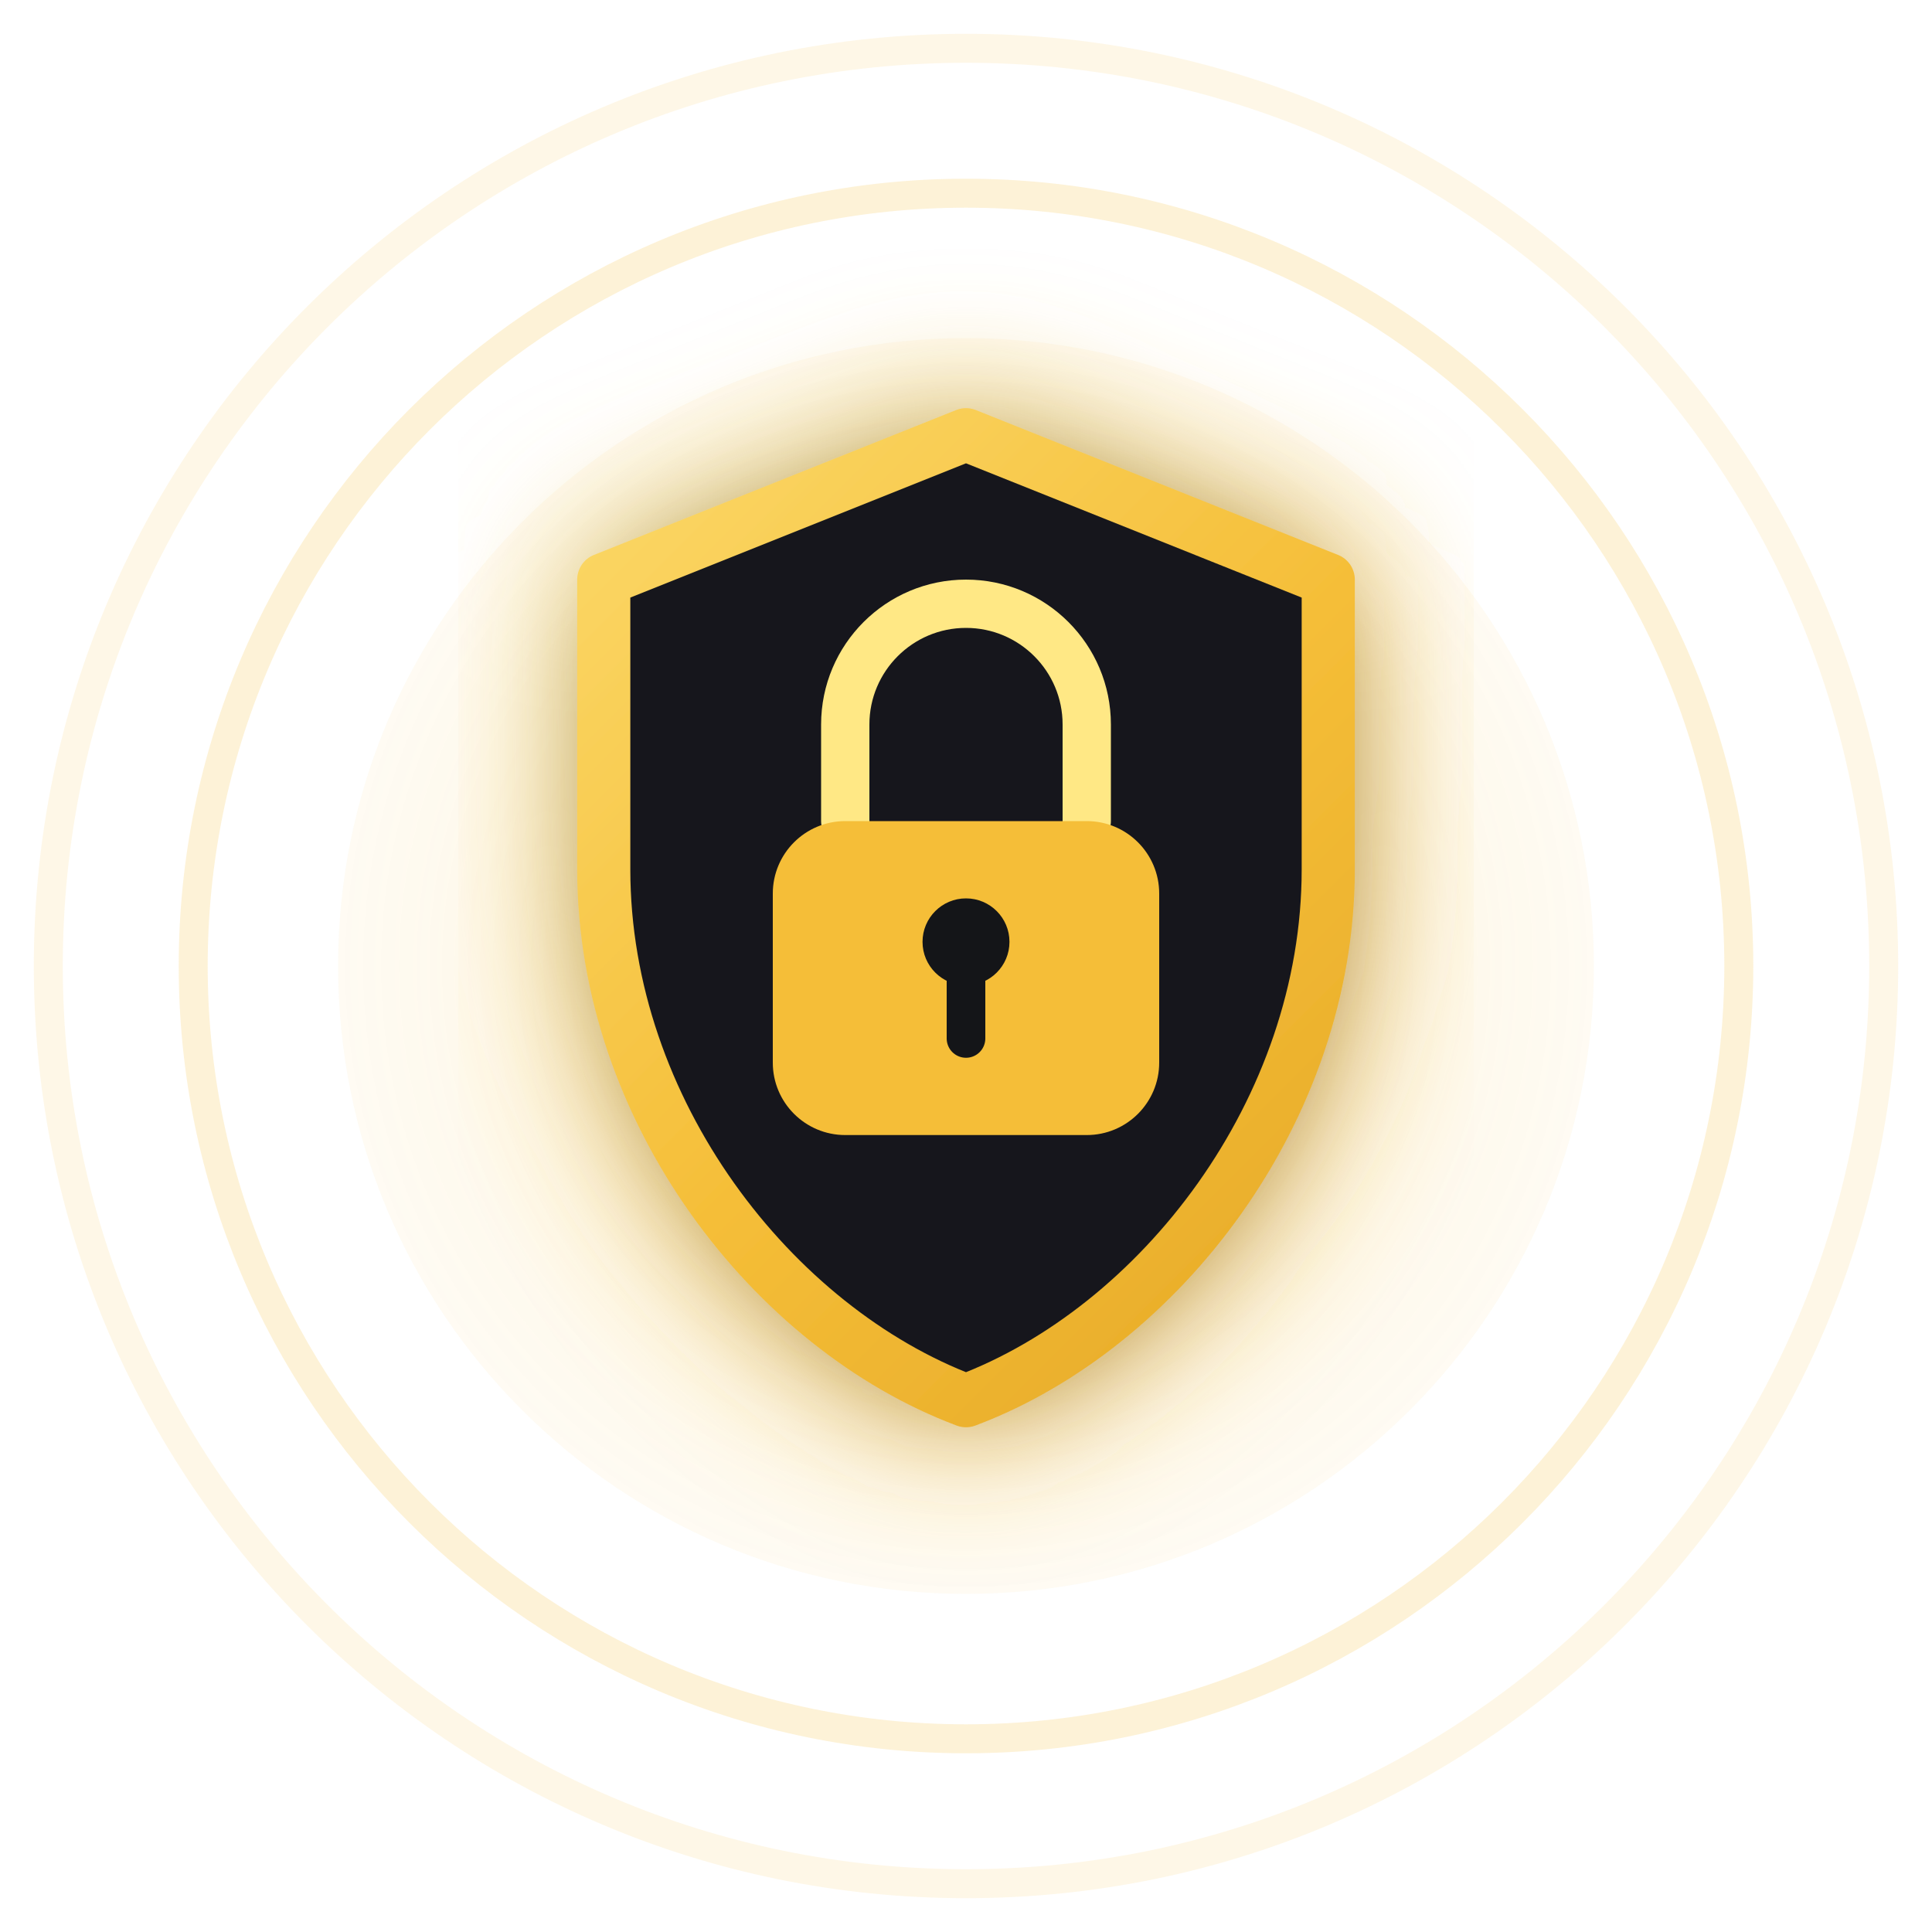
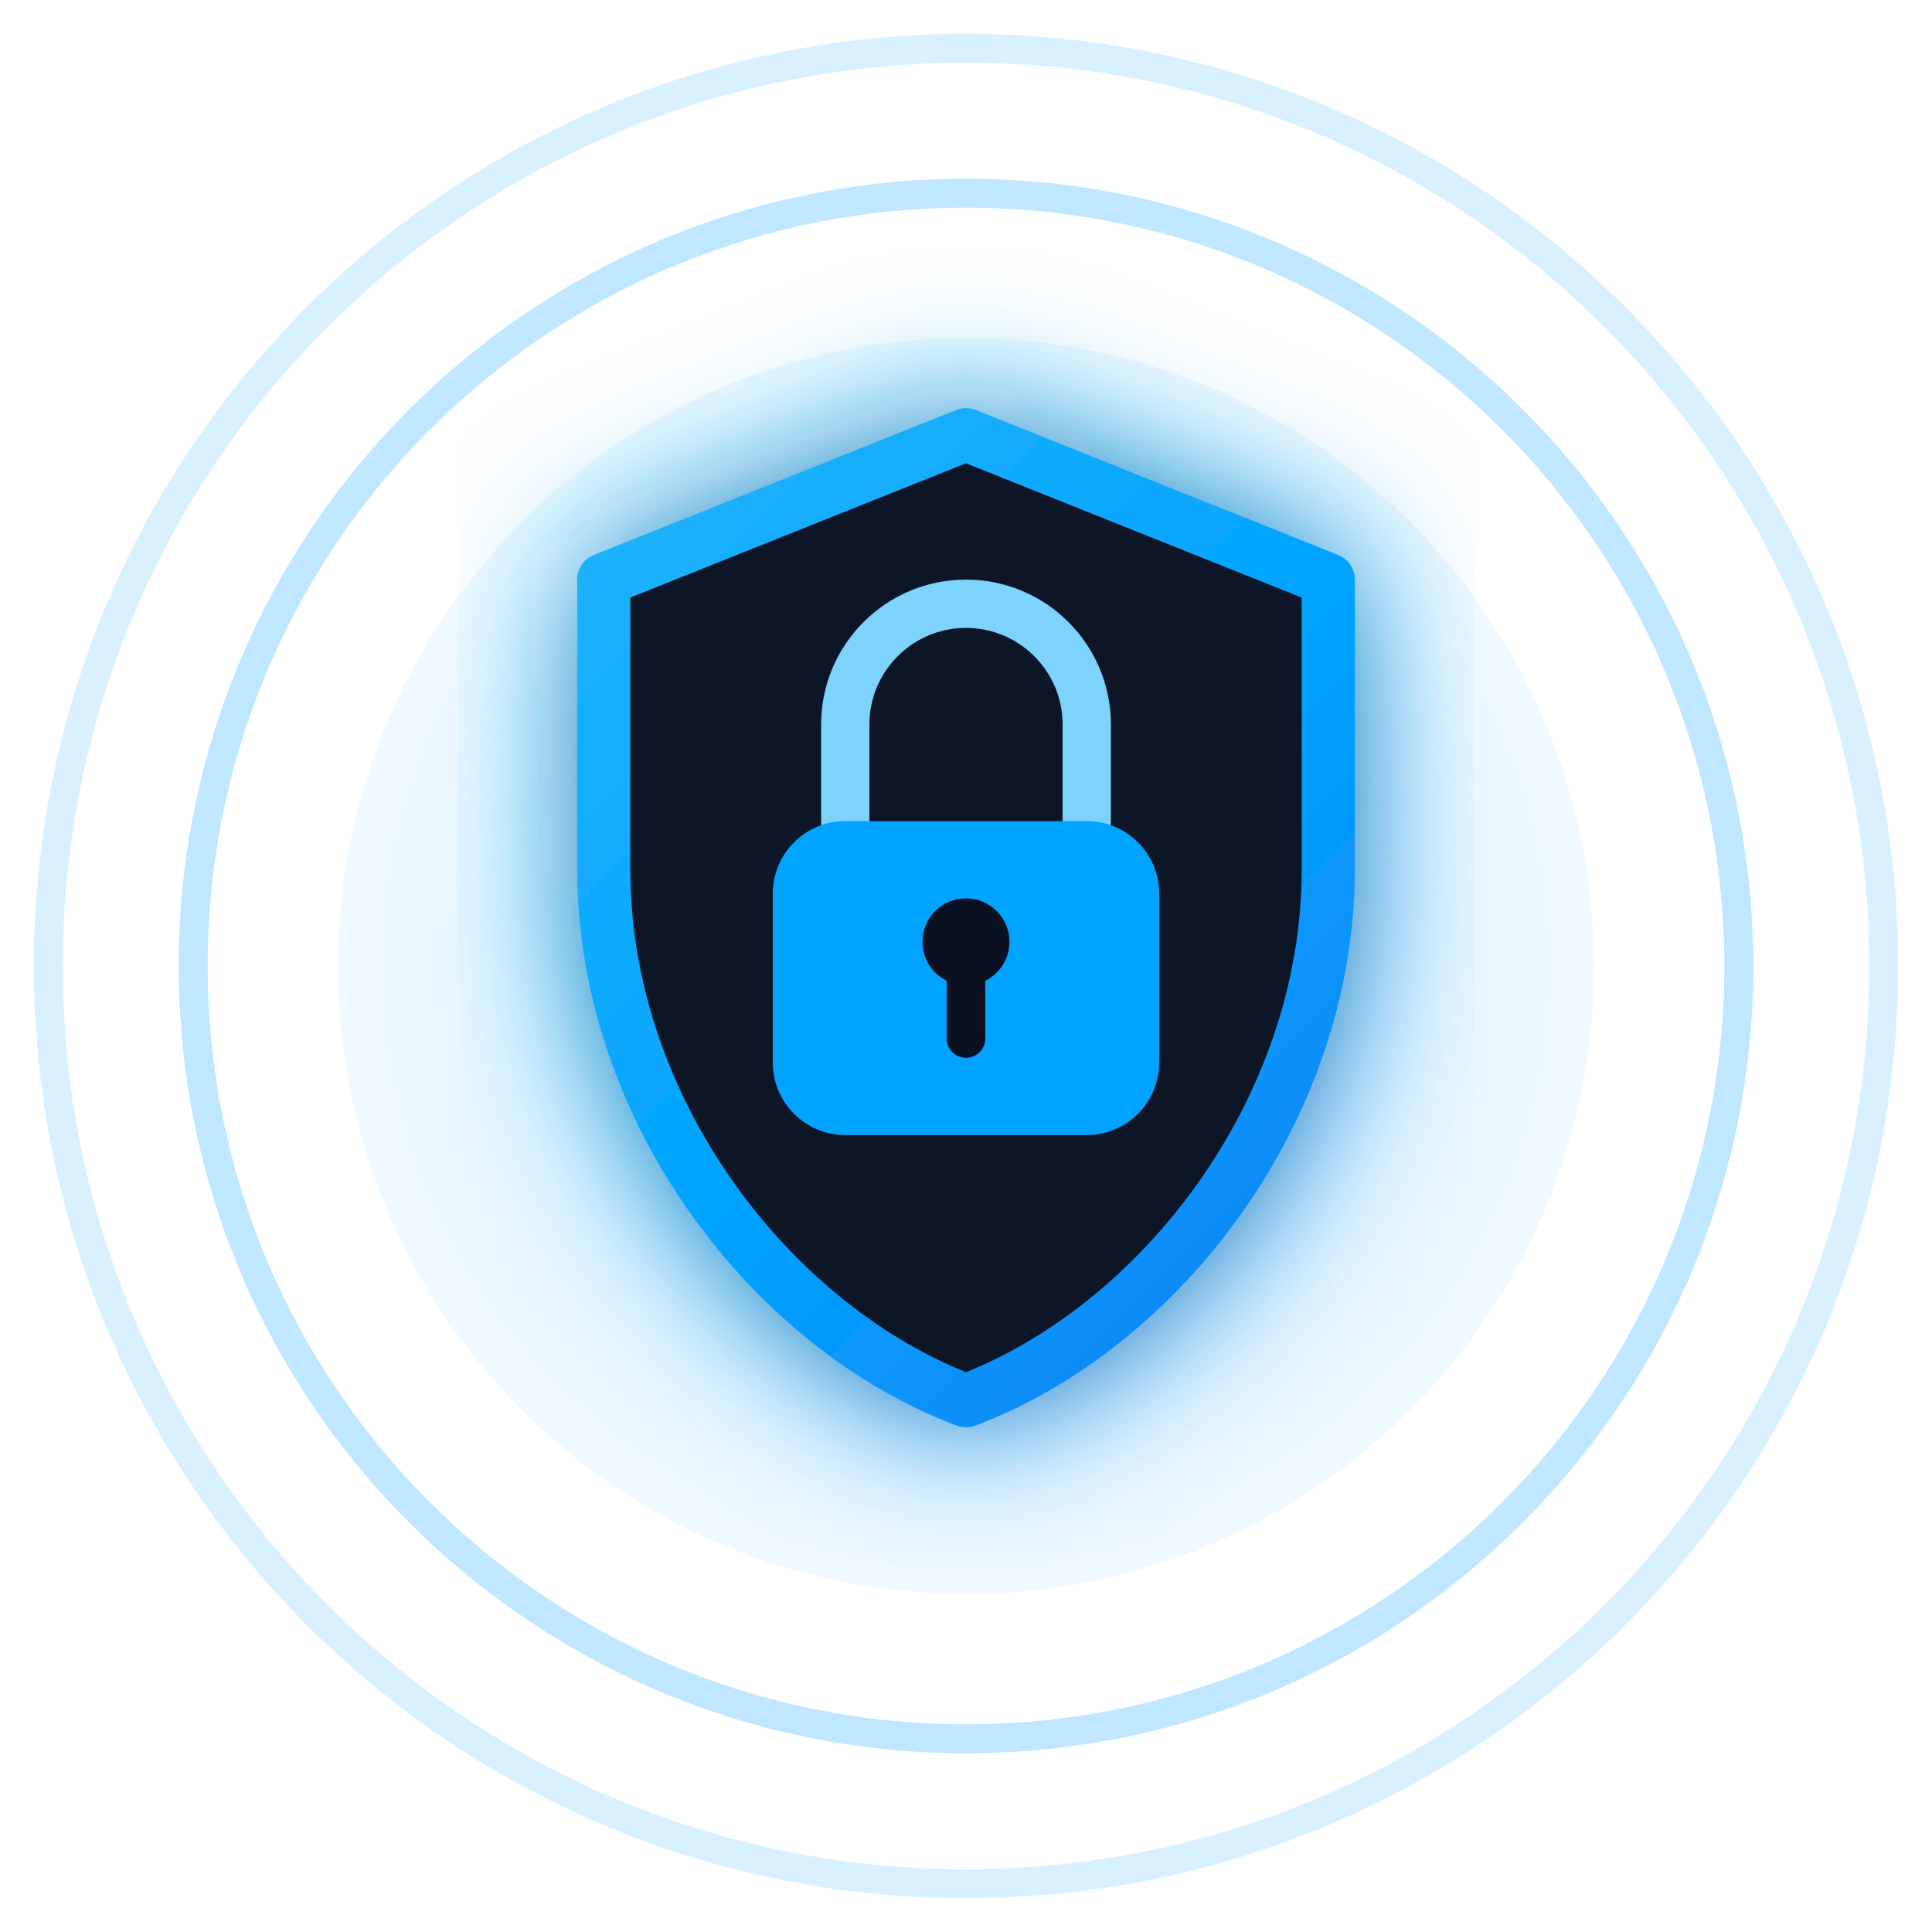
<svg xmlns="http://www.w3.org/2000/svg" width="80" height="80" viewBox="0 0 80 80" fill="none">
  <defs>
    <linearGradient id="shieldGrad" x1="10" y1="10" x2="70" y2="70" gradientUnits="userSpaceOnUse">
-       <stop offset="0%" stop-color="#FFE885" />
-       <stop offset="50%" stop-color="#F5BE38" />
-       <stop offset="100%" stop-color="#D99818" />
+       <stop offset="0%" stop-color="#38BDF8" />
+       <stop offset="50%" stop-color="#00A3FF" />
+       <stop offset="100%" stop-color="#2563EB" />
    </linearGradient>
    <radialGradient id="auraGlow" cx="40" cy="40" r="38" gradientUnits="userSpaceOnUse">
-       <stop offset="0%" stop-color="#F5BE38" stop-opacity="0.25" />
-       <stop offset="60%" stop-color="#F5BE38" stop-opacity="0.08" />
-       <stop offset="100%" stop-color="#F5BE38" stop-opacity="0" />
+       <stop offset="0%" stop-color="#00A3FF" stop-opacity="0.25" />
+       <stop offset="60%" stop-color="#00A3FF" stop-opacity="0.08" />
+       <stop offset="100%" stop-color="#00A3FF" stop-opacity="0" />
    </radialGradient>
    <filter id="shieldFilter" x="-20%" y="-20%" width="140%" height="140%">
      <feGaussianBlur stdDeviation="3" result="blur" />
      <feComposite in="SourceGraphic" in2="blur" operator="over" />
    </filter>
  </defs>
-   <circle cx="40" cy="40" r="38" stroke="rgba(245, 190, 56, 0.12)" stroke-width="1.2" />
-   <circle cx="40" cy="40" r="32" stroke="rgba(245, 190, 56, 0.2)" stroke-width="1.2" />
+   <circle cx="40" cy="40" r="38" stroke="rgba(0, 163, 255, 0.15)" stroke-width="1.2" />
+   <circle cx="40" cy="40" r="32" stroke="rgba(0, 163, 255, 0.25)" stroke-width="1.2" />
  <circle cx="40" cy="40" r="26" fill="url(#auraGlow)" />
-   <path d="M40 18 L55 24 V36 C55 46 48 55 40 58 C32 55 25 46 25 36 V24 Z" fill="#18191E" stroke="url(#shieldGrad)" stroke-width="2.2" stroke-linejoin="round" filter="url(#shieldFilter)" />
-   <path d="M35 34 V30 C35 27.24 37.24 25 40 25 C42.76 25 45 27.24 45 30 V34" stroke="#FFE885" stroke-width="2" stroke-linecap="round" fill="none" />
-   <rect x="32" y="34" width="16" height="13" rx="3" fill="#F5BE38" />
-   <circle cx="40" cy="39" r="1.8" fill="#141518" />
-   <path d="M40 40.5 V43" stroke="#141518" stroke-width="1.6" stroke-linecap="round" />
+   <path d="M40 18 L55 24 V36 C55 46 48 55 40 58 C32 55 25 46 25 36 V24 Z" fill="#0E1626" stroke="url(#shieldGrad)" stroke-width="2.2" stroke-linejoin="round" filter="url(#shieldFilter)" />
+   <path d="M35 34 V30 C35 27.24 37.24 25 40 25 C42.76 25 45 27.24 45 30 V34" stroke="#7DD3FC" stroke-width="2" stroke-linecap="round" fill="none" />
+   <rect x="32" y="34" width="16" height="13" rx="3" fill="#00A3FF" />
+   <circle cx="40" cy="39" r="1.8" fill="#0B1120" />
+   <path d="M40 40.5 V43" stroke="#0B1120" stroke-width="1.6" stroke-linecap="round" />
</svg>
